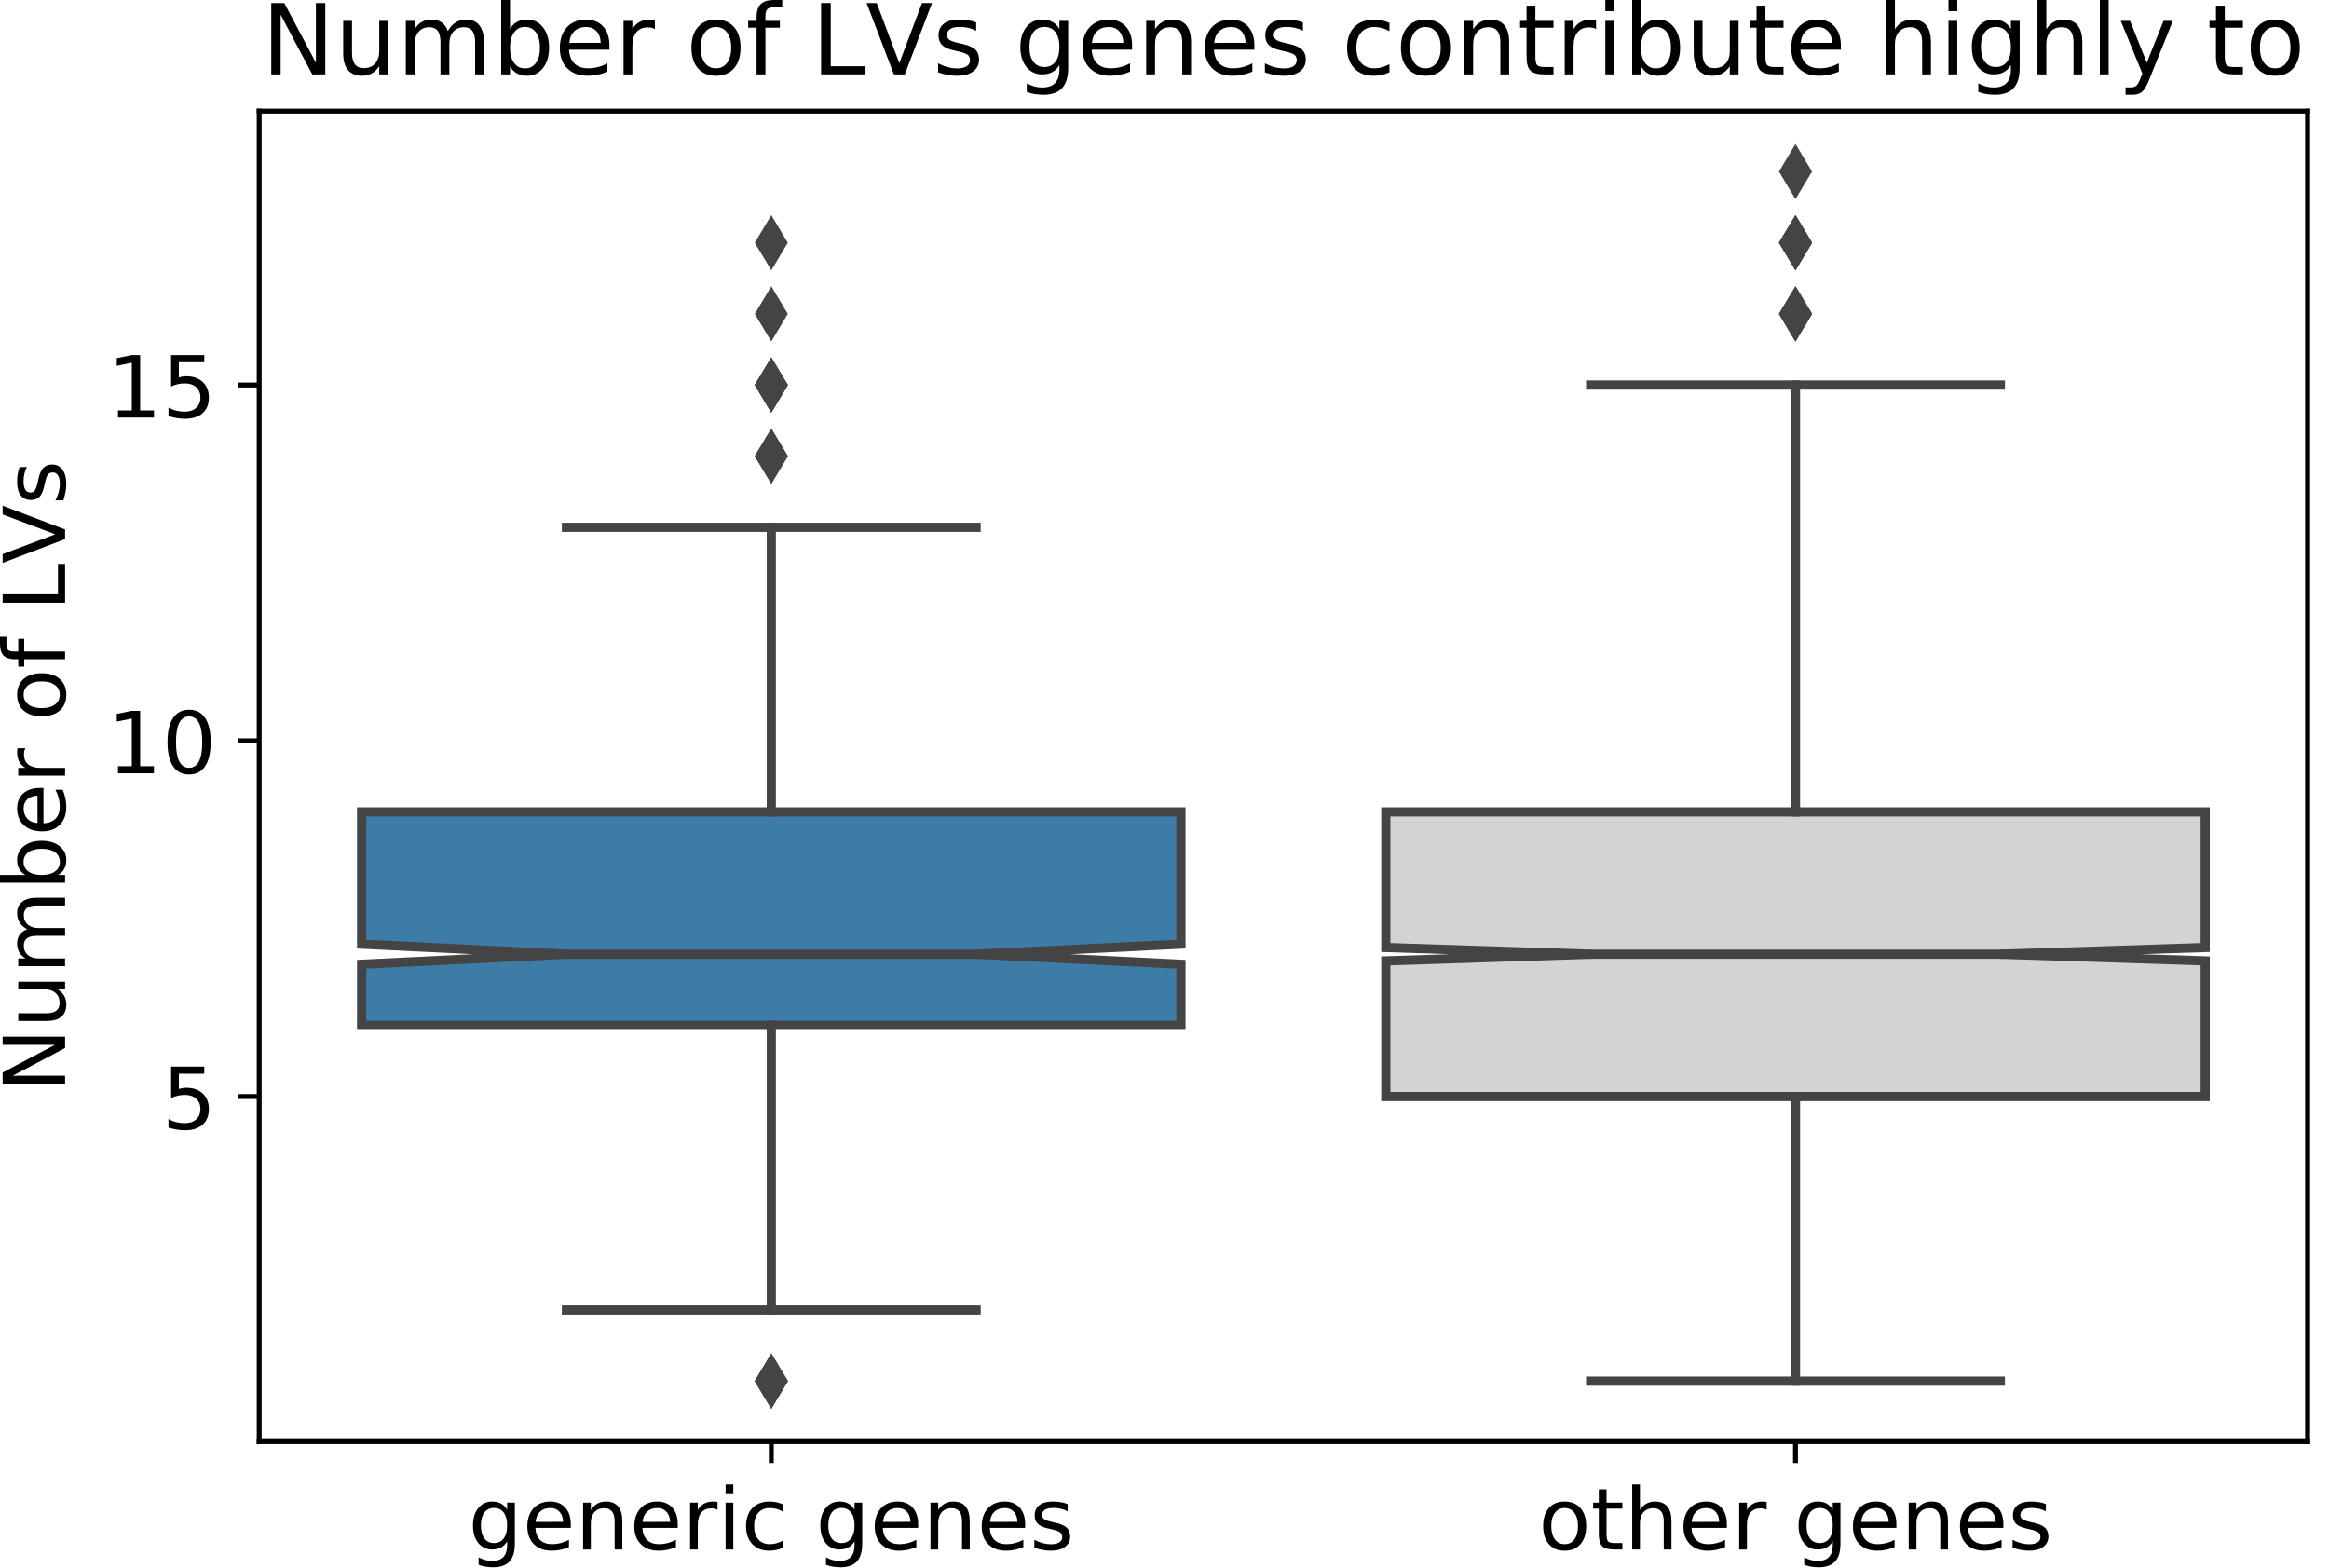
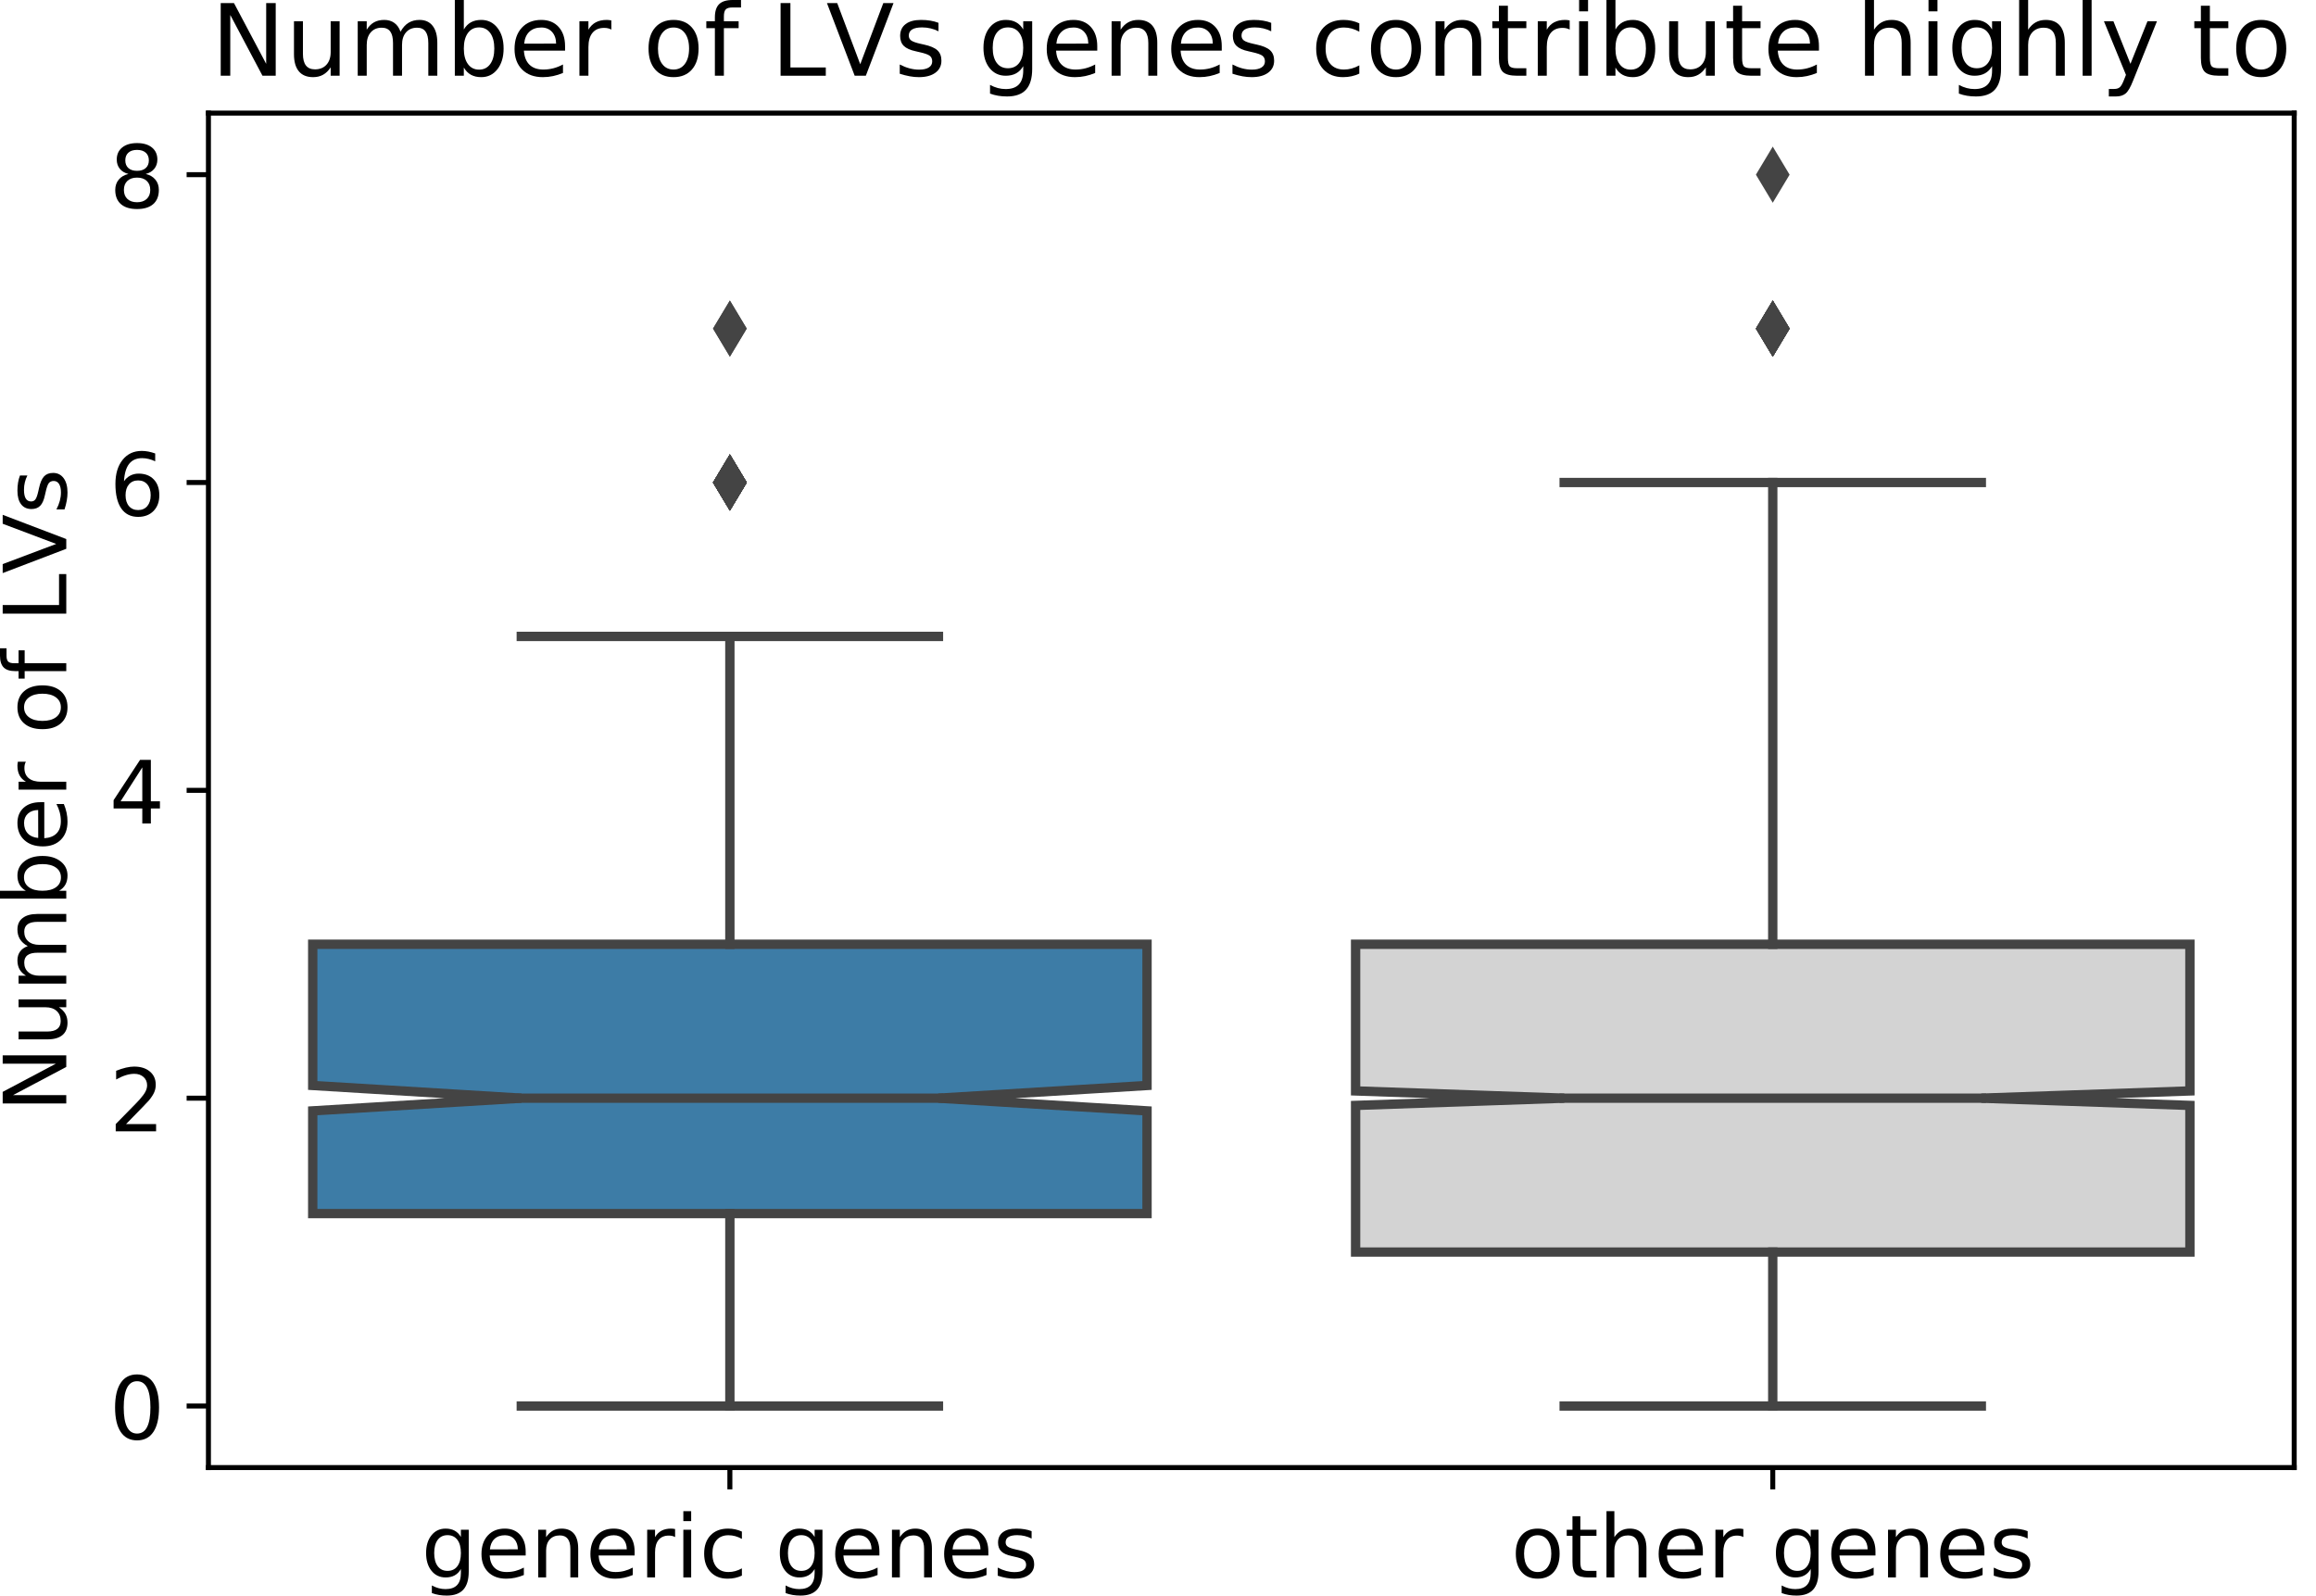
- <svg xmlns="http://www.w3.org/2000/svg" xmlns:xlink="http://www.w3.org/1999/xlink" height="256.147pt" version="1.1" viewBox="0 0 380.664 256.147" width="380.664pt">
+ <svg xmlns="http://www.w3.org/2000/svg" xmlns:xlink="http://www.w3.org/1999/xlink" height="256.147pt" version="1.1" viewBox="0 0 371.757 256.147" width="371.757pt">
  <defs>
    <style type="text/css">
*{stroke-linecap:butt;stroke-linejoin:round;}
  </style>
  </defs>
  <g id="figure_1">
    <g id="patch_1">
-       <path d="M 0 256.147 L 380.664 256.147 L 380.664 0 L 0 0 z " style="fill:none;" />
+       <path d="M 0 256.147 L 371.757 256.147 L 371.757 0 L 0 0 z " style="fill:none;" />
    </g>
    <g id="axes_1">
      <g id="patch_2">
-         <path d="M 42.364 235.597 L 377.164 235.597 L 377.164 18.157 L 42.364 18.157 z " style="fill:none;" />
+         <path d="M 33.457 235.597 L 368.257 235.597 L 368.257 18.157 L 33.457 18.157 z " style="fill:none;" />
      </g>
      <g id="patch_3">
-         <path clip-path="url(#p28b6d3b534)" d="M 59.104 167.575 L 193.024 167.575 L 193.024 157.591 L 159.544 155.947 L 193.024 154.303 L 193.024 132.691 L 59.104 132.691 L 59.104 154.303 L 92.584 155.947 L 59.104 157.591 L 59.104 167.575 z " style="fill:#3d7ca6;stroke:#444444;stroke-linejoin:miter;stroke-width:1.5;" />
+         <path clip-path="url(#pde6e2b3c0d)" d="M 50.197 194.827 L 184.117 194.827 L 184.117 178.333 L 150.637 176.296 L 184.117 174.258 L 184.117 151.587 L 50.197 151.587 L 50.197 174.258 L 83.677 176.296 L 50.197 178.333 L 50.197 194.827 z " style="fill:#3d7ca6;stroke:#444444;stroke-linejoin:miter;stroke-width:1.5;" />
      </g>
      <g id="patch_4">
-         <path clip-path="url(#p28b6d3b534)" d="M 226.504 179.203 L 360.424 179.203 L 360.424 157.043 L 326.944 155.947 L 360.424 154.851 L 360.424 132.691 L 226.504 132.691 L 226.504 154.851 L 259.984 155.947 L 226.504 157.043 L 226.504 179.203 z " style="fill:#d3d3d3;stroke:#444444;stroke-linejoin:miter;stroke-width:1.5;" />
+         <path clip-path="url(#pde6e2b3c0d)" d="M 217.597 201.005 L 351.517 201.005 L 351.517 177.46 L 318.037 176.296 L 351.517 175.131 L 351.517 151.587 L 217.597 151.587 L 217.597 175.131 L 251.077 176.296 L 217.597 177.46 L 217.597 201.005 z " style="fill:#d3d3d3;stroke:#444444;stroke-linejoin:miter;stroke-width:1.5;" />
      </g>
      <g id="matplotlib.axis_1">
        <g id="xtick_1">
          <g id="line2d_1">
            <defs>
-               <path d="M 0 0 L 0 3.5 " id="m3957e5f1e2" style="stroke:#000000;stroke-width:0.8;" />
-             </defs>
-             <g>
-               <use style="stroke:#000000;stroke-width:0.8;" x="126.064" xlink:href="#m3957e5f1e2" y="235.597" />
+               <path d="M 0 0 L 0 3.5 " id="m5a67350a13" style="stroke:#000000;stroke-width:0.8;" />
+             </defs>
+             <g>
+               <use style="stroke:#000000;stroke-width:0.8;" x="117.157" xlink:href="#m5a67350a13" y="235.597" />
            </g>
          </g>
          <g id="text_1">
            <defs>
              <path d="M 45.406 27.984 Q 45.406 37.75 41.375 43.109 Q 37.359 48.484 30.078 48.484 Q 22.859 48.484 18.828 43.109 Q 14.797 37.75 14.797 27.984 Q 14.797 18.266 18.828 12.891 Q 22.859 7.516 30.078 7.516 Q 37.359 7.516 41.375 12.891 Q 45.406 18.266 45.406 27.984 z M 54.391 6.781 Q 54.391 -7.172 48.188 -13.984 Q 42 -20.797 29.203 -20.797 Q 24.469 -20.797 20.266 -20.094 Q 16.062 -19.391 12.109 -17.922 L 12.109 -9.188 Q 16.062 -11.328 19.922 -12.344 Q 23.781 -13.375 27.781 -13.375 Q 36.625 -13.375 41.016 -8.766 Q 45.406 -4.156 45.406 5.172 L 45.406 9.625 Q 42.625 4.781 38.281 2.391 Q 33.938 0 27.875 0 Q 17.828 0 11.672 7.656 Q 5.516 15.328 5.516 27.984 Q 5.516 40.672 11.672 48.328 Q 17.828 56 27.875 56 Q 33.938 56 38.281 53.609 Q 42.625 51.219 45.406 46.391 L 45.406 54.688 L 54.391 54.688 z " id="DejaVuSans-103" />
              <path d="M 56.203 29.594 L 56.203 25.203 L 14.891 25.203 Q 15.484 15.922 20.484 11.062 Q 25.484 6.203 34.422 6.203 Q 39.594 6.203 44.453 7.469 Q 49.312 8.734 54.109 11.281 L 54.109 2.781 Q 49.266 0.734 44.188 -0.344 Q 39.109 -1.422 33.891 -1.422 Q 20.797 -1.422 13.156 6.188 Q 5.516 13.812 5.516 26.812 Q 5.516 40.234 12.766 48.109 Q 20.016 56 32.328 56 Q 43.359 56 49.781 48.891 Q 56.203 41.797 56.203 29.594 z M 47.219 32.234 Q 47.125 39.594 43.094 43.984 Q 39.062 48.391 32.422 48.391 Q 24.906 48.391 20.391 44.141 Q 15.875 39.891 15.188 32.172 z " id="DejaVuSans-101" />
              <path d="M 54.891 33.016 L 54.891 0 L 45.906 0 L 45.906 32.719 Q 45.906 40.484 42.875 44.328 Q 39.844 48.188 33.797 48.188 Q 26.516 48.188 22.312 43.547 Q 18.109 38.922 18.109 30.906 L 18.109 0 L 9.078 0 L 9.078 54.688 L 18.109 54.688 L 18.109 46.188 Q 21.344 51.125 25.703 53.562 Q 30.078 56 35.797 56 Q 45.219 56 50.047 50.172 Q 54.891 44.344 54.891 33.016 z " id="DejaVuSans-110" />
              <path d="M 41.109 46.297 Q 39.594 47.172 37.812 47.578 Q 36.031 48 33.891 48 Q 26.266 48 22.188 43.047 Q 18.109 38.094 18.109 28.812 L 18.109 0 L 9.078 0 L 9.078 54.688 L 18.109 54.688 L 18.109 46.188 Q 20.953 51.172 25.484 53.578 Q 30.031 56 36.531 56 Q 37.453 56 38.578 55.875 Q 39.703 55.766 41.062 55.516 z " id="DejaVuSans-114" />
              <path d="M 9.422 54.688 L 18.406 54.688 L 18.406 0 L 9.422 0 z M 9.422 75.984 L 18.406 75.984 L 18.406 64.594 L 9.422 64.594 z " id="DejaVuSans-105" />
              <path d="M 48.781 52.594 L 48.781 44.188 Q 44.969 46.297 41.141 47.344 Q 37.312 48.391 33.406 48.391 Q 24.656 48.391 19.812 42.844 Q 14.984 37.312 14.984 27.297 Q 14.984 17.281 19.812 11.734 Q 24.656 6.203 33.406 6.203 Q 37.312 6.203 41.141 7.25 Q 44.969 8.297 48.781 10.406 L 48.781 2.094 Q 45.016 0.344 40.984 -0.531 Q 36.969 -1.422 32.422 -1.422 Q 20.062 -1.422 12.781 6.344 Q 5.516 14.109 5.516 27.297 Q 5.516 40.672 12.859 48.328 Q 20.219 56 33.016 56 Q 37.156 56 41.109 55.141 Q 45.062 54.297 48.781 52.594 z " id="DejaVuSans-99" />
              <path id="DejaVuSans-32" />
              <path d="M 44.281 53.078 L 44.281 44.578 Q 40.484 46.531 36.375 47.5 Q 32.281 48.484 27.875 48.484 Q 21.188 48.484 17.844 46.438 Q 14.5 44.391 14.5 40.281 Q 14.5 37.156 16.891 35.375 Q 19.281 33.594 26.516 31.984 L 29.594 31.297 Q 39.156 29.25 43.188 25.516 Q 47.219 21.781 47.219 15.094 Q 47.219 7.469 41.188 3.016 Q 35.156 -1.422 24.609 -1.422 Q 20.219 -1.422 15.453 -0.562 Q 10.688 0.297 5.422 2 L 5.422 11.281 Q 10.406 8.688 15.234 7.391 Q 20.062 6.109 24.812 6.109 Q 31.156 6.109 34.562 8.281 Q 37.984 10.453 37.984 14.406 Q 37.984 18.062 35.516 20.016 Q 33.062 21.969 24.703 23.781 L 21.578 24.516 Q 13.234 26.266 9.516 29.906 Q 5.812 33.547 5.812 39.891 Q 5.812 47.609 11.281 51.797 Q 16.75 56 26.812 56 Q 31.781 56 36.172 55.266 Q 40.578 54.547 44.281 53.078 z " id="DejaVuSans-115" />
            </defs>
-             <g transform="translate(76.53281 253.2353)scale(0.14 -0.14)">
+             <g transform="translate(67.62531 253.2353)scale(0.14 -0.14)">
              <use xlink:href="#DejaVuSans-103" />
              <use x="63.477" xlink:href="#DejaVuSans-101" />
              <use x="125" xlink:href="#DejaVuSans-110" />
              <use x="188.379" xlink:href="#DejaVuSans-101" />
              <use x="249.902" xlink:href="#DejaVuSans-114" />
              <use x="291.016" xlink:href="#DejaVuSans-105" />
              <use x="318.799" xlink:href="#DejaVuSans-99" />
              <use x="373.779" xlink:href="#DejaVuSans-32" />
              <use x="405.566" xlink:href="#DejaVuSans-103" />
              <use x="469.043" xlink:href="#DejaVuSans-101" />
              <use x="530.566" xlink:href="#DejaVuSans-110" />
              <use x="593.945" xlink:href="#DejaVuSans-101" />
              <use x="655.469" xlink:href="#DejaVuSans-115" />
            </g>
          </g>
        </g>
        <g id="xtick_2">
          <g id="line2d_2">
            <g>
-               <use style="stroke:#000000;stroke-width:0.8;" x="293.464" xlink:href="#m3957e5f1e2" y="235.597" />
+               <use style="stroke:#000000;stroke-width:0.8;" x="284.557" xlink:href="#m5a67350a13" y="235.597" />
            </g>
          </g>
          <g id="text_2">
            <defs>
              <path d="M 30.609 48.391 Q 23.391 48.391 19.188 42.75 Q 14.984 37.109 14.984 27.297 Q 14.984 17.484 19.156 11.844 Q 23.344 6.203 30.609 6.203 Q 37.797 6.203 41.984 11.859 Q 46.188 17.531 46.188 27.297 Q 46.188 37.016 41.984 42.703 Q 37.797 48.391 30.609 48.391 z M 30.609 56 Q 42.328 56 49.016 48.375 Q 55.719 40.766 55.719 27.297 Q 55.719 13.875 49.016 6.219 Q 42.328 -1.422 30.609 -1.422 Q 18.844 -1.422 12.172 6.219 Q 5.516 13.875 5.516 27.297 Q 5.516 40.766 12.172 48.375 Q 18.844 56 30.609 56 z " id="DejaVuSans-111" />
              <path d="M 18.312 70.219 L 18.312 54.688 L 36.812 54.688 L 36.812 47.703 L 18.312 47.703 L 18.312 18.016 Q 18.312 11.328 20.141 9.422 Q 21.969 7.516 27.594 7.516 L 36.812 7.516 L 36.812 0 L 27.594 0 Q 17.188 0 13.234 3.875 Q 9.281 7.766 9.281 18.016 L 9.281 47.703 L 2.688 47.703 L 2.688 54.688 L 9.281 54.688 L 9.281 70.219 z " id="DejaVuSans-116" />
              <path d="M 54.891 33.016 L 54.891 0 L 45.906 0 L 45.906 32.719 Q 45.906 40.484 42.875 44.328 Q 39.844 48.188 33.797 48.188 Q 26.516 48.188 22.312 43.547 Q 18.109 38.922 18.109 30.906 L 18.109 0 L 9.078 0 L 9.078 75.984 L 18.109 75.984 L 18.109 46.188 Q 21.344 51.125 25.703 53.562 Q 30.078 56 35.797 56 Q 45.219 56 50.047 50.172 Q 54.891 44.344 54.891 33.016 z " id="DejaVuSans-104" />
            </defs>
-             <g transform="translate(251.4502 253.2353)scale(0.14 -0.14)">
+             <g transform="translate(242.5427 253.2353)scale(0.14 -0.14)">
              <use xlink:href="#DejaVuSans-111" />
              <use x="61.182" xlink:href="#DejaVuSans-116" />
              <use x="100.391" xlink:href="#DejaVuSans-104" />
              <use x="163.77" xlink:href="#DejaVuSans-101" />
              <use x="225.293" xlink:href="#DejaVuSans-114" />
              <use x="266.406" xlink:href="#DejaVuSans-32" />
              <use x="298.193" xlink:href="#DejaVuSans-103" />
              <use x="361.67" xlink:href="#DejaVuSans-101" />
              <use x="423.193" xlink:href="#DejaVuSans-110" />
              <use x="486.572" xlink:href="#DejaVuSans-101" />
              <use x="548.096" xlink:href="#DejaVuSans-115" />
            </g>
          </g>
        </g>
      </g>
      <g id="matplotlib.axis_2">
        <g id="ytick_1">
          <g id="line2d_3">
            <defs>
-               <path d="M 0 0 L -3.5 0 " id="m94d052d8ee" style="stroke:#000000;stroke-width:0.8;" />
-             </defs>
-             <g>
-               <use style="stroke:#000000;stroke-width:0.8;" x="42.364" xlink:href="#m94d052d8ee" y="179.203" />
+               <path d="M 0 0 L -3.5 0 " id="me1cab6e1b5" style="stroke:#000000;stroke-width:0.8;" />
+             </defs>
+             <g>
+               <use style="stroke:#000000;stroke-width:0.8;" x="33.457" xlink:href="#me1cab6e1b5" y="225.714" />
            </g>
          </g>
          <g id="text_3">
            <defs>
-               <path d="M 10.797 72.906 L 49.516 72.906 L 49.516 64.594 L 19.828 64.594 L 19.828 46.734 Q 21.969 47.469 24.109 47.828 Q 26.266 48.188 28.422 48.188 Q 40.625 48.188 47.75 41.5 Q 54.891 34.812 54.891 23.391 Q 54.891 11.625 47.562 5.094 Q 40.234 -1.422 26.906 -1.422 Q 22.312 -1.422 17.547 -0.641 Q 12.797 0.141 7.719 1.703 L 7.719 11.625 Q 12.109 9.234 16.797 8.062 Q 21.484 6.891 26.703 6.891 Q 35.156 6.891 40.078 11.328 Q 45.016 15.766 45.016 23.391 Q 45.016 31 40.078 35.438 Q 35.156 39.891 26.703 39.891 Q 22.75 39.891 18.812 39.016 Q 14.891 38.141 10.797 36.281 z " id="DejaVuSans-53" />
-             </defs>
-             <g transform="translate(26.45688 184.5215)scale(0.14 -0.14)">
-               <use xlink:href="#DejaVuSans-53" />
+               <path d="M 31.781 66.406 Q 24.172 66.406 20.328 58.906 Q 16.5 51.422 16.5 36.375 Q 16.5 21.391 20.328 13.891 Q 24.172 6.391 31.781 6.391 Q 39.453 6.391 43.281 13.891 Q 47.125 21.391 47.125 36.375 Q 47.125 51.422 43.281 58.906 Q 39.453 66.406 31.781 66.406 z M 31.781 74.219 Q 44.047 74.219 50.516 64.516 Q 56.984 54.828 56.984 36.375 Q 56.984 17.969 50.516 8.266 Q 44.047 -1.422 31.781 -1.422 Q 19.531 -1.422 13.062 8.266 Q 6.594 17.969 6.594 36.375 Q 6.594 54.828 13.062 64.516 Q 19.531 74.219 31.781 74.219 z " id="DejaVuSans-48" />
+             </defs>
+             <g transform="translate(17.54938 231.0328)scale(0.14 -0.14)">
+               <use xlink:href="#DejaVuSans-48" />
            </g>
          </g>
        </g>
        <g id="ytick_2">
          <g id="line2d_4">
            <g>
-               <use style="stroke:#000000;stroke-width:0.8;" x="42.364" xlink:href="#m94d052d8ee" y="121.064" />
+               <use style="stroke:#000000;stroke-width:0.8;" x="33.457" xlink:href="#me1cab6e1b5" y="176.296" />
            </g>
          </g>
          <g id="text_4">
            <defs>
-               <path d="M 12.406 8.297 L 28.516 8.297 L 28.516 63.922 L 10.984 60.406 L 10.984 69.391 L 28.422 72.906 L 38.281 72.906 L 38.281 8.297 L 54.391 8.297 L 54.391 0 L 12.406 0 z " id="DejaVuSans-49" />
-               <path d="M 31.781 66.406 Q 24.172 66.406 20.328 58.906 Q 16.5 51.422 16.5 36.375 Q 16.5 21.391 20.328 13.891 Q 24.172 6.391 31.781 6.391 Q 39.453 6.391 43.281 13.891 Q 47.125 21.391 47.125 36.375 Q 47.125 51.422 43.281 58.906 Q 39.453 66.406 31.781 66.406 z M 31.781 74.219 Q 44.047 74.219 50.516 64.516 Q 56.984 54.828 56.984 36.375 Q 56.984 17.969 50.516 8.266 Q 44.047 -1.422 31.781 -1.422 Q 19.531 -1.422 13.062 8.266 Q 6.594 17.969 6.594 36.375 Q 6.594 54.828 13.062 64.516 Q 19.531 74.219 31.781 74.219 z " id="DejaVuSans-48" />
-             </defs>
-             <g transform="translate(17.54938 126.3825)scale(0.14 -0.14)">
-               <use xlink:href="#DejaVuSans-49" />
-               <use x="63.623" xlink:href="#DejaVuSans-48" />
+               <path d="M 19.188 8.297 L 53.609 8.297 L 53.609 0 L 7.328 0 L 7.328 8.297 Q 12.938 14.109 22.625 23.891 Q 32.328 33.688 34.812 36.531 Q 39.547 41.844 41.422 45.531 Q 43.312 49.219 43.312 52.781 Q 43.312 58.594 39.234 62.25 Q 35.156 65.922 28.609 65.922 Q 23.969 65.922 18.812 64.312 Q 13.672 62.703 7.812 59.422 L 7.812 69.391 Q 13.766 71.781 18.938 73 Q 24.125 74.219 28.422 74.219 Q 39.75 74.219 46.484 68.547 Q 53.219 62.891 53.219 53.422 Q 53.219 48.922 51.531 44.891 Q 49.859 40.875 45.406 35.406 Q 44.188 33.984 37.641 27.219 Q 31.109 20.453 19.188 8.297 z " id="DejaVuSans-50" />
+             </defs>
+             <g transform="translate(17.54938 181.6146)scale(0.14 -0.14)">
+               <use xlink:href="#DejaVuSans-50" />
            </g>
          </g>
        </g>
        <g id="ytick_3">
          <g id="line2d_5">
            <g>
-               <use style="stroke:#000000;stroke-width:0.8;" x="42.364" xlink:href="#m94d052d8ee" y="62.925" />
+               <use style="stroke:#000000;stroke-width:0.8;" x="33.457" xlink:href="#me1cab6e1b5" y="126.877" />
            </g>
          </g>
          <g id="text_5">
-             <g transform="translate(17.54938 68.24347)scale(0.14 -0.14)">
-               <use xlink:href="#DejaVuSans-49" />
-               <use x="63.623" xlink:href="#DejaVuSans-53" />
-             </g>
-           </g>
-         </g>
-         <g id="text_6">
+             <defs>
+               <path d="M 37.797 64.312 L 12.891 25.391 L 37.797 25.391 z M 35.203 72.906 L 47.609 72.906 L 47.609 25.391 L 58.016 25.391 L 58.016 17.188 L 47.609 17.188 L 47.609 0 L 37.797 0 L 37.797 17.188 L 4.891 17.188 L 4.891 26.703 z " id="DejaVuSans-52" />
+             </defs>
+             <g transform="translate(17.54938 132.1964)scale(0.14 -0.14)">
+               <use xlink:href="#DejaVuSans-52" />
+             </g>
+           </g>
+         </g>
+         <g id="ytick_4">
+           <g id="line2d_6">
+             <g>
+               <use style="stroke:#000000;stroke-width:0.8;" x="33.457" xlink:href="#me1cab6e1b5" y="77.459" />
+             </g>
+           </g>
+           <g id="text_6">
+             <defs>
+               <path d="M 33.016 40.375 Q 26.375 40.375 22.484 35.828 Q 18.609 31.297 18.609 23.391 Q 18.609 15.531 22.484 10.953 Q 26.375 6.391 33.016 6.391 Q 39.656 6.391 43.531 10.953 Q 47.406 15.531 47.406 23.391 Q 47.406 31.297 43.531 35.828 Q 39.656 40.375 33.016 40.375 z M 52.594 71.297 L 52.594 62.312 Q 48.875 64.062 45.094 64.984 Q 41.312 65.922 37.594 65.922 Q 27.828 65.922 22.672 59.328 Q 17.531 52.734 16.797 39.406 Q 19.672 43.656 24.016 45.922 Q 28.375 48.188 33.594 48.188 Q 44.578 48.188 50.953 41.516 Q 57.328 34.859 57.328 23.391 Q 57.328 12.156 50.688 5.359 Q 44.047 -1.422 33.016 -1.422 Q 20.359 -1.422 13.672 8.266 Q 6.984 17.969 6.984 36.375 Q 6.984 53.656 15.188 63.938 Q 23.391 74.219 37.203 74.219 Q 40.922 74.219 44.703 73.484 Q 48.484 72.75 52.594 71.297 z " id="DejaVuSans-54" />
+             </defs>
+             <g transform="translate(17.54938 82.77822)scale(0.14 -0.14)">
+               <use xlink:href="#DejaVuSans-54" />
+             </g>
+           </g>
+         </g>
+         <g id="ytick_5">
+           <g id="line2d_7">
+             <g>
+               <use style="stroke:#000000;stroke-width:0.8;" x="33.457" xlink:href="#me1cab6e1b5" y="28.041" />
+             </g>
+           </g>
+           <g id="text_7">
+             <defs>
+               <path d="M 31.781 34.625 Q 24.75 34.625 20.719 30.859 Q 16.703 27.094 16.703 20.516 Q 16.703 13.922 20.719 10.156 Q 24.75 6.391 31.781 6.391 Q 38.812 6.391 42.859 10.172 Q 46.922 13.969 46.922 20.516 Q 46.922 27.094 42.891 30.859 Q 38.875 34.625 31.781 34.625 z M 21.922 38.812 Q 15.578 40.375 12.031 44.719 Q 8.5 49.078 8.5 55.328 Q 8.5 64.062 14.719 69.141 Q 20.953 74.219 31.781 74.219 Q 42.672 74.219 48.875 69.141 Q 55.078 64.062 55.078 55.328 Q 55.078 49.078 51.531 44.719 Q 48 40.375 41.703 38.812 Q 48.828 37.156 52.797 32.312 Q 56.781 27.484 56.781 20.516 Q 56.781 9.906 50.312 4.234 Q 43.844 -1.422 31.781 -1.422 Q 19.734 -1.422 13.25 4.234 Q 6.781 9.906 6.781 20.516 Q 6.781 27.484 10.781 32.312 Q 14.797 37.156 21.922 38.812 z M 18.312 54.391 Q 18.312 48.734 21.844 45.562 Q 25.391 42.391 31.781 42.391 Q 38.141 42.391 41.719 45.562 Q 45.312 48.734 45.312 54.391 Q 45.312 60.062 41.719 63.234 Q 38.141 66.406 31.781 66.406 Q 25.391 66.406 21.844 63.234 Q 18.312 60.062 18.312 54.391 z " id="DejaVuSans-56" />
+             </defs>
+             <g transform="translate(17.54938 33.36004)scale(0.14 -0.14)">
+               <use xlink:href="#DejaVuSans-56" />
+             </g>
+           </g>
+         </g>
+         <g id="text_8">
          <defs>
            <path d="M 9.812 72.906 L 23.094 72.906 L 55.422 11.922 L 55.422 72.906 L 64.984 72.906 L 64.984 0 L 51.703 0 L 19.391 60.984 L 19.391 0 L 9.812 0 z " id="DejaVuSans-78" />
            <path d="M 8.5 21.578 L 8.5 54.688 L 17.484 54.688 L 17.484 21.922 Q 17.484 14.156 20.5 10.266 Q 23.531 6.391 29.594 6.391 Q 36.859 6.391 41.078 11.031 Q 45.312 15.672 45.312 23.688 L 45.312 54.688 L 54.297 54.688 L 54.297 0 L 45.312 0 L 45.312 8.406 Q 42.047 3.422 37.719 1 Q 33.406 -1.422 27.688 -1.422 Q 18.266 -1.422 13.375 4.438 Q 8.5 10.297 8.5 21.578 z M 31.109 56 z " id="DejaVuSans-117" />
            <path d="M 52 44.188 Q 55.375 50.25 60.062 53.125 Q 64.75 56 71.094 56 Q 79.641 56 84.281 50.016 Q 88.922 44.047 88.922 33.016 L 88.922 0 L 79.891 0 L 79.891 32.719 Q 79.891 40.578 77.094 44.375 Q 74.312 48.188 68.609 48.188 Q 61.625 48.188 57.562 43.547 Q 53.516 38.922 53.516 30.906 L 53.516 0 L 44.484 0 L 44.484 32.719 Q 44.484 40.625 41.703 44.406 Q 38.922 48.188 33.109 48.188 Q 26.219 48.188 22.156 43.531 Q 18.109 38.875 18.109 30.906 L 18.109 0 L 9.078 0 L 9.078 54.688 L 18.109 54.688 L 18.109 46.188 Q 21.188 51.219 25.484 53.609 Q 29.781 56 35.688 56 Q 41.656 56 45.828 52.969 Q 50 49.953 52 44.188 z " id="DejaVuSans-109" />
            <path d="M 48.688 27.297 Q 48.688 37.203 44.609 42.844 Q 40.531 48.484 33.406 48.484 Q 26.266 48.484 22.188 42.844 Q 18.109 37.203 18.109 27.297 Q 18.109 17.391 22.188 11.75 Q 26.266 6.109 33.406 6.109 Q 40.531 6.109 44.609 11.75 Q 48.688 17.391 48.688 27.297 z M 18.109 46.391 Q 20.953 51.266 25.266 53.625 Q 29.594 56 35.594 56 Q 45.562 56 51.781 48.094 Q 58.016 40.188 58.016 27.297 Q 58.016 14.406 51.781 6.484 Q 45.562 -1.422 35.594 -1.422 Q 29.594 -1.422 25.266 0.953 Q 20.953 3.328 18.109 8.203 L 18.109 0 L 9.078 0 L 9.078 75.984 L 18.109 75.984 z " id="DejaVuSans-98" />
            <path d="M 37.109 75.984 L 37.109 68.5 L 28.516 68.5 Q 23.688 68.5 21.797 66.547 Q 19.922 64.594 19.922 59.516 L 19.922 54.688 L 34.719 54.688 L 34.719 47.703 L 19.922 47.703 L 19.922 0 L 10.891 0 L 10.891 47.703 L 2.297 47.703 L 2.297 54.688 L 10.891 54.688 L 10.891 58.5 Q 10.891 67.625 15.141 71.797 Q 19.391 75.984 28.609 75.984 z " id="DejaVuSans-102" />
            <path d="M 9.812 72.906 L 19.672 72.906 L 19.672 8.297 L 55.172 8.297 L 55.172 0 L 9.812 0 z " id="DejaVuSans-76" />
            <path d="M 28.609 0 L 0.781 72.906 L 11.078 72.906 L 34.188 11.531 L 57.328 72.906 L 67.578 72.906 L 39.797 0 z " id="DejaVuSans-86" />
          </defs>
          <g transform="translate(10.63781 178.5178)rotate(-90)scale(0.14 -0.14)">
            <use xlink:href="#DejaVuSans-78" />
            <use x="74.805" xlink:href="#DejaVuSans-117" />
            <use x="138.184" xlink:href="#DejaVuSans-109" />
            <use x="235.596" xlink:href="#DejaVuSans-98" />
            <use x="299.072" xlink:href="#DejaVuSans-101" />
            <use x="360.596" xlink:href="#DejaVuSans-114" />
            <use x="401.709" xlink:href="#DejaVuSans-32" />
            <use x="433.496" xlink:href="#DejaVuSans-111" />
            <use x="494.678" xlink:href="#DejaVuSans-102" />
            <use x="529.883" xlink:href="#DejaVuSans-32" />
            <use x="561.67" xlink:href="#DejaVuSans-76" />
            <use x="617.211" xlink:href="#DejaVuSans-86" />
            <use x="685.619" xlink:href="#DejaVuSans-115" />
          </g>
        </g>
      </g>
-       <g id="line2d_6">
-         <path clip-path="url(#p28b6d3b534)" d="M 126.064 167.575 L 126.064 214.086 " style="fill:none;stroke:#444444;stroke-linecap:square;stroke-width:1.5;" />
-       </g>
-       <g id="line2d_7">
-         <path clip-path="url(#p28b6d3b534)" d="M 126.064 132.691 L 126.064 86.18 " style="fill:none;stroke:#444444;stroke-linecap:square;stroke-width:1.5;" />
-       </g>
      <g id="line2d_8">
-         <path clip-path="url(#p28b6d3b534)" d="M 92.584 214.086 L 159.544 214.086 " style="fill:none;stroke:#444444;stroke-linecap:square;stroke-width:1.5;" />
+         <path clip-path="url(#pde6e2b3c0d)" d="M 117.157 194.827 L 117.157 225.714 " style="fill:none;stroke:#444444;stroke-linecap:square;stroke-width:1.5;" />
      </g>
      <g id="line2d_9">
-         <path clip-path="url(#p28b6d3b534)" d="M 92.584 86.18 L 159.544 86.18 " style="fill:none;stroke:#444444;stroke-linecap:square;stroke-width:1.5;" />
+         <path clip-path="url(#pde6e2b3c0d)" d="M 117.157 151.587 L 117.157 102.168 " style="fill:none;stroke:#444444;stroke-linecap:square;stroke-width:1.5;" />
      </g>
      <g id="line2d_10">
+         <path clip-path="url(#pde6e2b3c0d)" d="M 83.677 225.714 L 150.637 225.714 " style="fill:none;stroke:#444444;stroke-linecap:square;stroke-width:1.5;" />
+       </g>
+       <g id="line2d_11">
+         <path clip-path="url(#pde6e2b3c0d)" d="M 83.677 102.168 L 150.637 102.168 " style="fill:none;stroke:#444444;stroke-linecap:square;stroke-width:1.5;" />
+       </g>
+       <g id="line2d_12">
        <defs>
-           <path d="M -0 3.536 L 2.121 0 L -0 -3.536 L -2.121 -0 z " id="m1f8abc1f36" style="stroke:#444444;stroke-linejoin:miter;" />
+           <path d="M -0 3.536 L 2.121 0 L -0 -3.536 L -2.121 -0 z " id="m46985babe0" style="stroke:#444444;stroke-linejoin:miter;" />
        </defs>
-         <g clip-path="url(#p28b6d3b534)">
-           <use style="fill:#444444;stroke:#444444;stroke-linejoin:miter;" x="126.064" xlink:href="#m1f8abc1f36" y="225.714" />
-           <use style="fill:#444444;stroke:#444444;stroke-linejoin:miter;" x="126.064" xlink:href="#m1f8abc1f36" y="225.714" />
-           <use style="fill:#444444;stroke:#444444;stroke-linejoin:miter;" x="126.064" xlink:href="#m1f8abc1f36" y="225.714" />
-           <use style="fill:#444444;stroke:#444444;stroke-linejoin:miter;" x="126.064" xlink:href="#m1f8abc1f36" y="74.552" />
-           <use style="fill:#444444;stroke:#444444;stroke-linejoin:miter;" x="126.064" xlink:href="#m1f8abc1f36" y="51.297" />
-           <use style="fill:#444444;stroke:#444444;stroke-linejoin:miter;" x="126.064" xlink:href="#m1f8abc1f36" y="62.925" />
-           <use style="fill:#444444;stroke:#444444;stroke-linejoin:miter;" x="126.064" xlink:href="#m1f8abc1f36" y="62.925" />
-           <use style="fill:#444444;stroke:#444444;stroke-linejoin:miter;" x="126.064" xlink:href="#m1f8abc1f36" y="74.552" />
-           <use style="fill:#444444;stroke:#444444;stroke-linejoin:miter;" x="126.064" xlink:href="#m1f8abc1f36" y="39.669" />
-           <use style="fill:#444444;stroke:#444444;stroke-linejoin:miter;" x="126.064" xlink:href="#m1f8abc1f36" y="62.925" />
-         </g>
-       </g>
-       <g id="line2d_11">
-         <path clip-path="url(#p28b6d3b534)" d="M 293.464 179.203 L 293.464 225.714 " style="fill:none;stroke:#444444;stroke-linecap:square;stroke-width:1.5;" />
-       </g>
-       <g id="line2d_12">
-         <path clip-path="url(#p28b6d3b534)" d="M 293.464 132.691 L 293.464 62.925 " style="fill:none;stroke:#444444;stroke-linecap:square;stroke-width:1.5;" />
+         <g clip-path="url(#pde6e2b3c0d)">
+           <use style="fill:#444444;stroke:#444444;stroke-linejoin:miter;" x="117.157" xlink:href="#m46985babe0" y="52.75" />
+           <use style="fill:#444444;stroke:#444444;stroke-linejoin:miter;" x="117.157" xlink:href="#m46985babe0" y="77.459" />
+           <use style="fill:#444444;stroke:#444444;stroke-linejoin:miter;" x="117.157" xlink:href="#m46985babe0" y="77.459" />
+           <use style="fill:#444444;stroke:#444444;stroke-linejoin:miter;" x="117.157" xlink:href="#m46985babe0" y="77.459" />
+           <use style="fill:#444444;stroke:#444444;stroke-linejoin:miter;" x="117.157" xlink:href="#m46985babe0" y="77.459" />
+           <use style="fill:#444444;stroke:#444444;stroke-linejoin:miter;" x="117.157" xlink:href="#m46985babe0" y="77.459" />
+           <use style="fill:#444444;stroke:#444444;stroke-linejoin:miter;" x="117.157" xlink:href="#m46985babe0" y="52.75" />
+           <use style="fill:#444444;stroke:#444444;stroke-linejoin:miter;" x="117.157" xlink:href="#m46985babe0" y="77.459" />
+           <use style="fill:#444444;stroke:#444444;stroke-linejoin:miter;" x="117.157" xlink:href="#m46985babe0" y="77.459" />
+           <use style="fill:#444444;stroke:#444444;stroke-linejoin:miter;" x="117.157" xlink:href="#m46985babe0" y="77.459" />
+           <use style="fill:#444444;stroke:#444444;stroke-linejoin:miter;" x="117.157" xlink:href="#m46985babe0" y="77.459" />
+           <use style="fill:#444444;stroke:#444444;stroke-linejoin:miter;" x="117.157" xlink:href="#m46985babe0" y="77.459" />
+           <use style="fill:#444444;stroke:#444444;stroke-linejoin:miter;" x="117.157" xlink:href="#m46985babe0" y="77.459" />
+           <use style="fill:#444444;stroke:#444444;stroke-linejoin:miter;" x="117.157" xlink:href="#m46985babe0" y="77.459" />
+           <use style="fill:#444444;stroke:#444444;stroke-linejoin:miter;" x="117.157" xlink:href="#m46985babe0" y="77.459" />
+         </g>
      </g>
      <g id="line2d_13">
-         <path clip-path="url(#p28b6d3b534)" d="M 259.984 225.714 L 326.944 225.714 " style="fill:none;stroke:#444444;stroke-linecap:square;stroke-width:1.5;" />
+         <path clip-path="url(#pde6e2b3c0d)" d="M 284.557 201.005 L 284.557 225.714 " style="fill:none;stroke:#444444;stroke-linecap:square;stroke-width:1.5;" />
      </g>
      <g id="line2d_14">
-         <path clip-path="url(#p28b6d3b534)" d="M 259.984 62.925 L 326.944 62.925 " style="fill:none;stroke:#444444;stroke-linecap:square;stroke-width:1.5;" />
+         <path clip-path="url(#pde6e2b3c0d)" d="M 284.557 151.587 L 284.557 77.459 " style="fill:none;stroke:#444444;stroke-linecap:square;stroke-width:1.5;" />
      </g>
      <g id="line2d_15">
-         <g clip-path="url(#p28b6d3b534)">
-           <use style="fill:#444444;stroke:#444444;stroke-linejoin:miter;" x="293.464" xlink:href="#m1f8abc1f36" y="51.297" />
-           <use style="fill:#444444;stroke:#444444;stroke-linejoin:miter;" x="293.464" xlink:href="#m1f8abc1f36" y="51.297" />
-           <use style="fill:#444444;stroke:#444444;stroke-linejoin:miter;" x="293.464" xlink:href="#m1f8abc1f36" y="39.669" />
-           <use style="fill:#444444;stroke:#444444;stroke-linejoin:miter;" x="293.464" xlink:href="#m1f8abc1f36" y="39.669" />
-           <use style="fill:#444444;stroke:#444444;stroke-linejoin:miter;" x="293.464" xlink:href="#m1f8abc1f36" y="51.297" />
-           <use style="fill:#444444;stroke:#444444;stroke-linejoin:miter;" x="293.464" xlink:href="#m1f8abc1f36" y="28.041" />
-           <use style="fill:#444444;stroke:#444444;stroke-linejoin:miter;" x="293.464" xlink:href="#m1f8abc1f36" y="39.669" />
-         </g>
+         <path clip-path="url(#pde6e2b3c0d)" d="M 251.077 225.714 L 318.037 225.714 " style="fill:none;stroke:#444444;stroke-linecap:square;stroke-width:1.5;" />
      </g>
      <g id="line2d_16">
-         <path clip-path="url(#p28b6d3b534)" d="M 92.584 155.947 L 159.544 155.947 " style="fill:none;stroke:#444444;stroke-linecap:square;stroke-width:1.5;" />
+         <path clip-path="url(#pde6e2b3c0d)" d="M 251.077 77.459 L 318.037 77.459 " style="fill:none;stroke:#444444;stroke-linecap:square;stroke-width:1.5;" />
      </g>
      <g id="line2d_17">
-         <path clip-path="url(#p28b6d3b534)" d="M 259.984 155.947 L 326.944 155.947 " style="fill:none;stroke:#444444;stroke-linecap:square;stroke-width:1.5;" />
+         <g clip-path="url(#pde6e2b3c0d)">
+           <use style="fill:#444444;stroke:#444444;stroke-linejoin:miter;" x="284.557" xlink:href="#m46985babe0" y="52.75" />
+           <use style="fill:#444444;stroke:#444444;stroke-linejoin:miter;" x="284.557" xlink:href="#m46985babe0" y="52.75" />
+           <use style="fill:#444444;stroke:#444444;stroke-linejoin:miter;" x="284.557" xlink:href="#m46985babe0" y="52.75" />
+           <use style="fill:#444444;stroke:#444444;stroke-linejoin:miter;" x="284.557" xlink:href="#m46985babe0" y="52.75" />
+           <use style="fill:#444444;stroke:#444444;stroke-linejoin:miter;" x="284.557" xlink:href="#m46985babe0" y="52.75" />
+           <use style="fill:#444444;stroke:#444444;stroke-linejoin:miter;" x="284.557" xlink:href="#m46985babe0" y="52.75" />
+           <use style="fill:#444444;stroke:#444444;stroke-linejoin:miter;" x="284.557" xlink:href="#m46985babe0" y="28.041" />
+           <use style="fill:#444444;stroke:#444444;stroke-linejoin:miter;" x="284.557" xlink:href="#m46985babe0" y="52.75" />
+         </g>
+       </g>
+       <g id="line2d_18">
+         <path clip-path="url(#pde6e2b3c0d)" d="M 83.677 176.296 L 150.637 176.296 " style="fill:none;stroke:#444444;stroke-linecap:square;stroke-width:1.5;" />
+       </g>
+       <g id="line2d_19">
+         <path clip-path="url(#pde6e2b3c0d)" d="M 251.077 176.296 L 318.037 176.296 " style="fill:none;stroke:#444444;stroke-linecap:square;stroke-width:1.5;" />
      </g>
      <g id="patch_5">
-         <path d="M 42.364 235.597 L 42.364 18.157 " style="fill:none;stroke:#000000;stroke-linecap:square;stroke-linejoin:miter;stroke-width:0.8;" />
+         <path d="M 33.457 235.597 L 33.457 18.157 " style="fill:none;stroke:#000000;stroke-linecap:square;stroke-linejoin:miter;stroke-width:0.8;" />
      </g>
      <g id="patch_6">
-         <path d="M 377.164 235.597 L 377.164 18.157 " style="fill:none;stroke:#000000;stroke-linecap:square;stroke-linejoin:miter;stroke-width:0.8;" />
+         <path d="M 368.257 235.597 L 368.257 18.157 " style="fill:none;stroke:#000000;stroke-linecap:square;stroke-linejoin:miter;stroke-width:0.8;" />
      </g>
      <g id="patch_7">
-         <path d="M 42.364 235.597 L 377.164 235.597 " style="fill:none;stroke:#000000;stroke-linecap:square;stroke-linejoin:miter;stroke-width:0.8;" />
+         <path d="M 33.457 235.597 L 368.257 235.597 " style="fill:none;stroke:#000000;stroke-linecap:square;stroke-linejoin:miter;stroke-width:0.8;" />
      </g>
      <g id="patch_8">
-         <path d="M 42.364 18.157 L 377.164 18.157 " style="fill:none;stroke:#000000;stroke-linecap:square;stroke-linejoin:miter;stroke-width:0.8;" />
-       </g>
-       <g id="text_7">
+         <path d="M 33.457 18.157 L 368.257 18.157 " style="fill:none;stroke:#000000;stroke-linecap:square;stroke-linejoin:miter;stroke-width:0.8;" />
+       </g>
+       <g id="text_9">
        <defs>
          <path d="M 9.422 75.984 L 18.406 75.984 L 18.406 0 L 9.422 0 z " id="DejaVuSans-108" />
          <path d="M 32.172 -5.078 Q 28.375 -14.844 24.75 -17.812 Q 21.141 -20.797 15.094 -20.797 L 7.906 -20.797 L 7.906 -13.281 L 13.188 -13.281 Q 16.891 -13.281 18.938 -11.516 Q 21 -9.766 23.484 -3.219 L 25.094 0.875 L 2.984 54.688 L 12.5 54.688 L 29.594 11.922 L 46.688 54.688 L 56.203 54.688 z " id="DejaVuSans-121" />
        </defs>
-         <g transform="translate(42.76687 12.1575)scale(0.16 -0.16)">
+         <g transform="translate(33.85938 12.1575)scale(0.16 -0.16)">
          <use xlink:href="#DejaVuSans-78" />
          <use x="74.805" xlink:href="#DejaVuSans-117" />
          <use x="138.184" xlink:href="#DejaVuSans-109" />
          <use x="235.596" xlink:href="#DejaVuSans-98" />
          <use x="299.072" xlink:href="#DejaVuSans-101" />
          <use x="360.596" xlink:href="#DejaVuSans-114" />
          <use x="401.709" xlink:href="#DejaVuSans-32" />
          <use x="433.496" xlink:href="#DejaVuSans-111" />
          <use x="494.678" xlink:href="#DejaVuSans-102" />
          <use x="529.883" xlink:href="#DejaVuSans-32" />
          <use x="561.67" xlink:href="#DejaVuSans-76" />
          <use x="617.211" xlink:href="#DejaVuSans-86" />
          <use x="685.619" xlink:href="#DejaVuSans-115" />
          <use x="737.719" xlink:href="#DejaVuSans-32" />
          <use x="769.506" xlink:href="#DejaVuSans-103" />
          <use x="832.982" xlink:href="#DejaVuSans-101" />
          <use x="894.506" xlink:href="#DejaVuSans-110" />
          <use x="957.885" xlink:href="#DejaVuSans-101" />
          <use x="1019.408" xlink:href="#DejaVuSans-115" />
          <use x="1071.508" xlink:href="#DejaVuSans-32" />
          <use x="1103.295" xlink:href="#DejaVuSans-99" />
          <use x="1158.275" xlink:href="#DejaVuSans-111" />
          <use x="1219.457" xlink:href="#DejaVuSans-110" />
          <use x="1282.836" xlink:href="#DejaVuSans-116" />
          <use x="1322.045" xlink:href="#DejaVuSans-114" />
          <use x="1363.158" xlink:href="#DejaVuSans-105" />
          <use x="1390.941" xlink:href="#DejaVuSans-98" />
          <use x="1454.418" xlink:href="#DejaVuSans-117" />
          <use x="1517.797" xlink:href="#DejaVuSans-116" />
          <use x="1557.006" xlink:href="#DejaVuSans-101" />
          <use x="1618.529" xlink:href="#DejaVuSans-32" />
          <use x="1650.316" xlink:href="#DejaVuSans-104" />
          <use x="1713.695" xlink:href="#DejaVuSans-105" />
          <use x="1741.479" xlink:href="#DejaVuSans-103" />
          <use x="1804.955" xlink:href="#DejaVuSans-104" />
          <use x="1868.334" xlink:href="#DejaVuSans-108" />
          <use x="1896.117" xlink:href="#DejaVuSans-121" />
          <use x="1955.297" xlink:href="#DejaVuSans-32" />
          <use x="1987.084" xlink:href="#DejaVuSans-116" />
          <use x="2026.293" xlink:href="#DejaVuSans-111" />
        </g>
      </g>
    </g>
  </g>
  <defs>
-     <clipPath id="p28b6d3b534">
-       <rect height="217.44" width="334.8" x="42.364" y="18.157" />
+     <clipPath id="pde6e2b3c0d">
+       <rect height="217.44" width="334.8" x="33.457" y="18.157" />
    </clipPath>
  </defs>
</svg>
